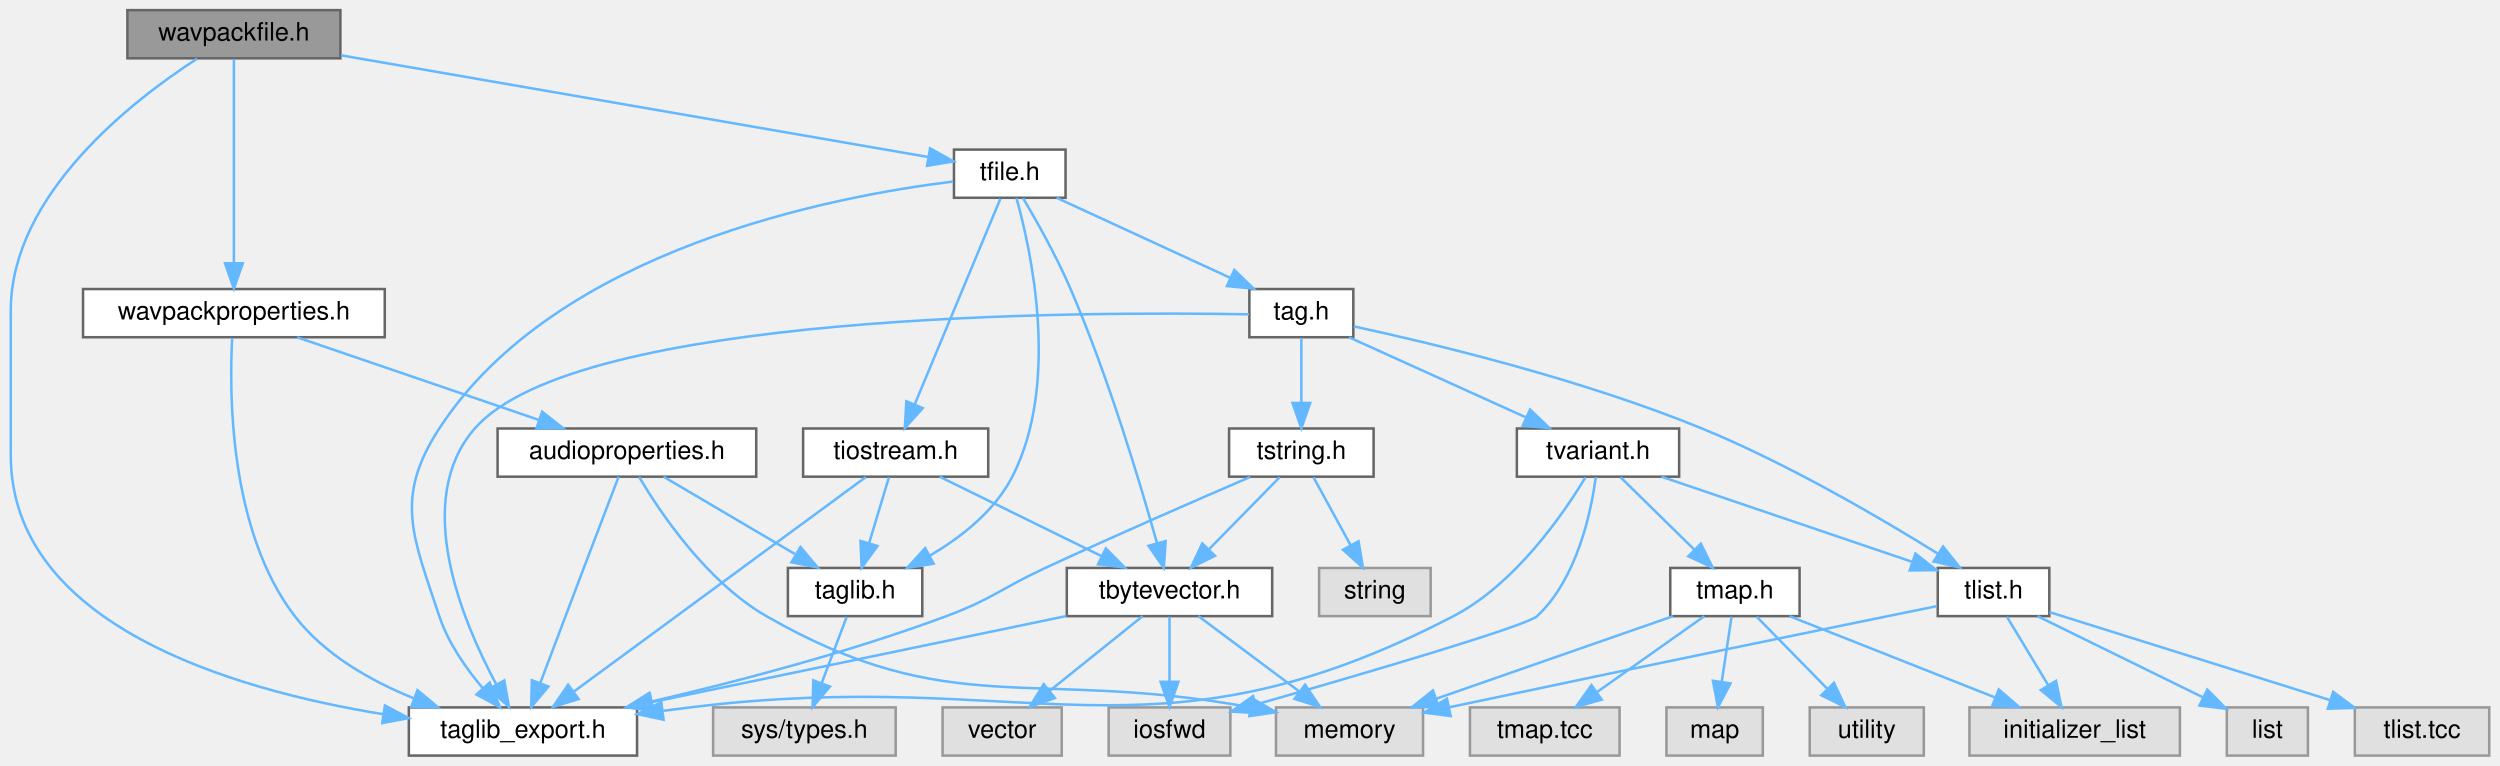
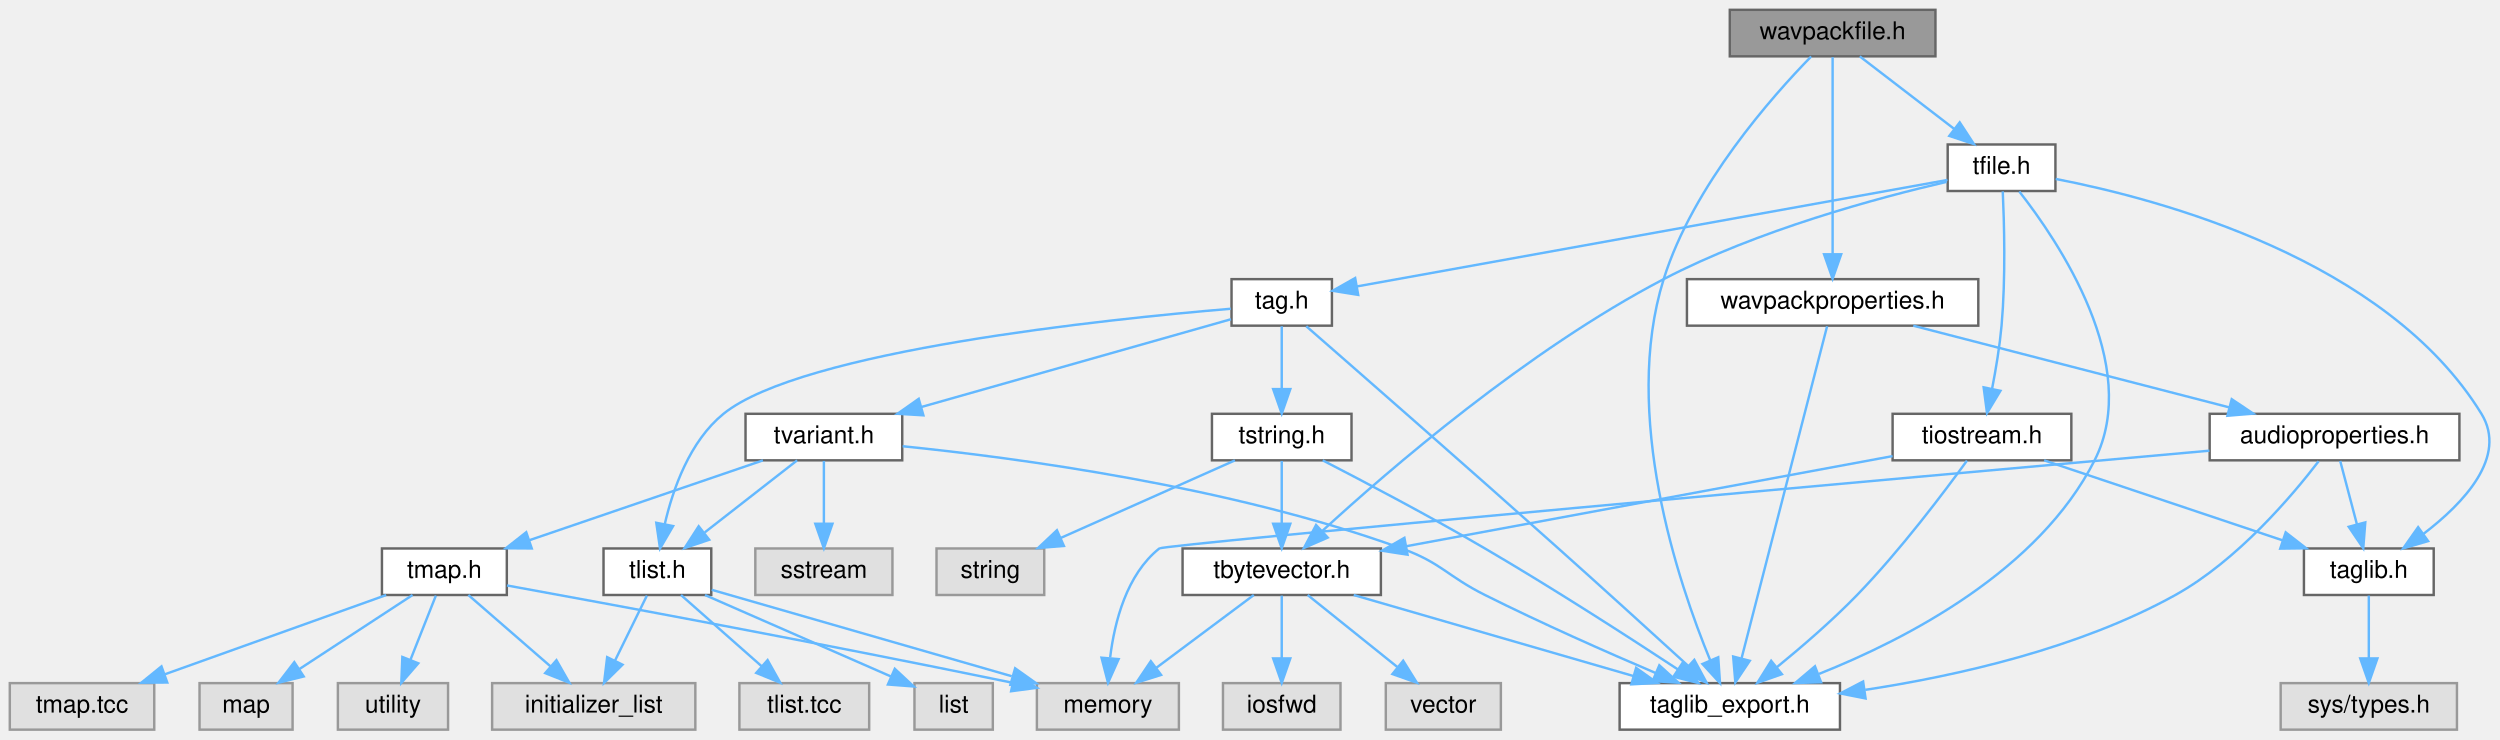
- <svg xmlns="http://www.w3.org/2000/svg" xmlns:xlink="http://www.w3.org/1999/xlink" width="986pt" height="302pt" viewBox="0.00 0.00 985.50 302.00">
+ <svg xmlns="http://www.w3.org/2000/svg" xmlns:xlink="http://www.w3.org/1999/xlink" width="1021pt" height="302pt" viewBox="0.00 0.00 1021.08 302.00">
  <g id="graph0" class="graph" transform="scale(1 1) rotate(0) translate(4 298)">
    <g id="Node000001" class="node">
      <g id="a_Node000001">
        <a xlink:title=" ">
-           <polygon fill="#999999" stroke="#666666" points="130,-294 46,-294 46,-275 130,-275 130,-294" />
-           <text text-anchor="middle" x="88" y="-282" font-family="Helvetica,sans-Serif" font-size="10.00">wavpackfile.h</text>
+           <polygon fill="#999999" stroke="#666666" points="786.5,-294 702.5,-294 702.5,-275 786.5,-275 786.5,-294" />
+           <text text-anchor="middle" x="744.5" y="-282" font-family="Helvetica,sans-Serif" font-size="10.00">wavpackfile.h</text>
        </a>
      </g>
    </g>
    <g id="Node000002" class="node">
      <g id="a_Node000002">
        <a xlink:href="tfile_8h.html" target="_top" xlink:title=" ">
-           <polygon fill="white" stroke="#666666" points="416,-239 372,-239 372,-220 416,-220 416,-239" />
-           <text text-anchor="middle" x="394" y="-227" font-family="Helvetica,sans-Serif" font-size="10.00">tfile.h</text>
+           <polygon fill="white" stroke="#666666" points="835.5,-239 791.5,-239 791.5,-220 835.5,-220 835.5,-239" />
+           <text text-anchor="middle" x="813.5" y="-227" font-family="Helvetica,sans-Serif" font-size="10.00">tfile.h</text>
        </a>
      </g>
    </g>
    <g id="edge1_Node000001_Node000002" class="edge">
      <g id="a_edge1_Node000001_Node000002">
        <a xlink:title=" ">
-           <path fill="none" stroke="#63b8ff" d="M130.23,-276.19C192.15,-265.46 306.23,-245.7 361.84,-236.07" />
-           <polygon fill="#63b8ff" stroke="#63b8ff" points="362.58,-239.49 371.83,-234.34 361.38,-232.6 362.58,-239.49" />
+           <path fill="none" stroke="#63b8ff" d="M755.59,-274.98C765.99,-267 781.76,-254.88 794.22,-245.31" />
+           <polygon fill="#63b8ff" stroke="#63b8ff" points="796.41,-248.04 802.21,-239.17 792.15,-242.49 796.41,-248.04" />
        </a>
      </g>
    </g>
    <g id="Node000007" class="node">
      <g id="a_Node000007">
        <a xlink:href="taglib__export_8h.html" target="_top" xlink:title=" ">
-           <polygon fill="white" stroke="#666666" points="247,-19 157,-19 157,0 247,0 247,-19" />
-           <text text-anchor="middle" x="202" y="-7" font-family="Helvetica,sans-Serif" font-size="10.00">taglib_export.h</text>
+           <polygon fill="white" stroke="#666666" points="747.5,-19 657.5,-19 657.5,0 747.5,0 747.5,-19" />
+           <text text-anchor="middle" x="702.5" y="-7" font-family="Helvetica,sans-Serif" font-size="10.00">taglib_export.h</text>
        </a>
      </g>
    </g>
    <g id="edge35_Node000001_Node000007" class="edge">
      <g id="a_edge35_Node000001_Node000007">
        <a xlink:title=" ">
-           <path fill="none" stroke="#63b8ff" d="M73.47,-274.83C48.47,-258.69 0,-221.45 0,-175.5 0,-175.5 0,-175.5 0,-118.5 0,-51.68 87.02,-26.05 146.83,-16.32" />
-           <polygon fill="#63b8ff" stroke="#63b8ff" points="147.56,-19.75 156.92,-14.79 146.51,-12.83 147.56,-19.75" />
-         </a>
-       </g>
-     </g>
-     <g id="Node000023" class="node">
-       <g id="a_Node000023">
+           <path fill="none" stroke="#63b8ff" d="M735.73,-274.92C720,-258.85 687.49,-222.32 675.5,-184 658.25,-128.85 681.35,-60.24 694.5,-28.34" />
+           <polygon fill="#63b8ff" stroke="#63b8ff" points="697.78,-29.58 698.51,-19.01 691.35,-26.82 697.78,-29.58" />
+         </a>
+       </g>
+     </g>
+     <g id="Node000024" class="node">
+       <g id="a_Node000024">
        <a xlink:href="wavpackproperties_8h.html" target="_top" xlink:title=" ">
-           <polygon fill="white" stroke="#666666" points="147.5,-184 28.5,-184 28.5,-165 147.5,-165 147.5,-184" />
-           <text text-anchor="middle" x="88" y="-172" font-family="Helvetica,sans-Serif" font-size="10.00">wavpackproperties.h</text>
-         </a>
-       </g>
-     </g>
-     <g id="edge36_Node000001_Node000023" class="edge">
-       <g id="a_edge36_Node000001_Node000023">
-         <a xlink:title=" ">
-           <path fill="none" stroke="#63b8ff" d="M88,-274.66C88,-257.17 88,-217.8 88,-194.27" />
-           <polygon fill="#63b8ff" stroke="#63b8ff" points="91.5,-194.16 88,-184.16 84.5,-194.16 91.5,-194.16" />
+           <polygon fill="white" stroke="#666666" points="804,-184 685,-184 685,-165 804,-165 804,-184" />
+           <text text-anchor="middle" x="744.5" y="-172" font-family="Helvetica,sans-Serif" font-size="10.00">wavpackproperties.h</text>
+         </a>
+       </g>
+     </g>
+     <g id="edge36_Node000001_Node000024" class="edge">
+       <g id="a_edge36_Node000001_Node000024">
+         <a xlink:title=" ">
+           <path fill="none" stroke="#63b8ff" d="M744.5,-274.66C744.5,-257.17 744.5,-217.8 744.5,-194.27" />
+           <polygon fill="#63b8ff" stroke="#63b8ff" points="748,-194.16 744.5,-184.16 741,-194.16 748,-194.16" />
        </a>
      </g>
    </g>
    <g id="Node000003" class="node">
      <g id="a_Node000003">
        <a xlink:href="tbytevector_8h.html" target="_top" xlink:title=" ">
-           <polygon fill="white" stroke="#666666" points="497.5,-74 416.5,-74 416.5,-55 497.5,-55 497.5,-74" />
-           <text text-anchor="middle" x="457" y="-62" font-family="Helvetica,sans-Serif" font-size="10.00">tbytevector.h</text>
+           <polygon fill="white" stroke="#666666" points="560,-74 479,-74 479,-55 560,-55 560,-74" />
+           <text text-anchor="middle" x="519.5" y="-62" font-family="Helvetica,sans-Serif" font-size="10.00">tbytevector.h</text>
        </a>
      </g>
    </g>
    <g id="edge2_Node000002_Node000003" class="edge">
      <g id="a_edge2_Node000002_Node000003">
        <a xlink:title=" ">
-           <path fill="none" stroke="#63b8ff" d="M399.25,-219.86C404.46,-211.06 412.45,-196.9 418,-184 432.85,-149.48 445.49,-107.31 452.09,-83.73" />
-           <polygon fill="#63b8ff" stroke="#63b8ff" points="455.48,-84.59 454.76,-74.02 448.73,-82.74 455.48,-84.59" />
+           <path fill="none" stroke="#63b8ff" d="M791.08,-223.74C762.99,-217.23 713.89,-204.02 675.5,-184 619.75,-154.92 563.16,-106.04 536.02,-81.12" />
+           <polygon fill="#63b8ff" stroke="#63b8ff" points="538.29,-78.45 528.58,-74.21 533.52,-83.58 538.29,-78.45" />
        </a>
      </g>
    </g>
    <g id="edge12_Node000002_Node000007" class="edge">
      <g id="a_edge12_Node000002_Node000007">
        <a xlink:title=" ">
-           <path fill="none" stroke="#63b8ff" d="M371.69,-226.41C324.51,-220.63 215.15,-199.87 169,-129 151.05,-101.44 158.68,-86.23 169,-55 172.46,-44.54 179.43,-34.53 186.08,-26.66" />
-           <polygon fill="#63b8ff" stroke="#63b8ff" points="188.86,-28.8 192.98,-19.04 183.67,-24.1 188.86,-28.8" />
+           <path fill="none" stroke="#63b8ff" d="M820.73,-219.81C836.51,-199.7 871.13,-148.74 851.5,-110 828.75,-65.11 775.25,-37.22 738.94,-22.77" />
+           <polygon fill="#63b8ff" stroke="#63b8ff" points="739.79,-19.35 729.2,-19.05 737.29,-25.89 739.79,-19.35" />
        </a>
      </g>
    </g>
    <g id="Node000008" class="node">
      <g id="a_Node000008">
        <a xlink:href="tiostream_8h.html" target="_top" xlink:title=" ">
-           <polygon fill="white" stroke="#666666" points="385.5,-129 312.5,-129 312.5,-110 385.5,-110 385.5,-129" />
-           <text text-anchor="middle" x="349" y="-117" font-family="Helvetica,sans-Serif" font-size="10.00">tiostream.h</text>
+           <polygon fill="white" stroke="#666666" points="842,-129 769,-129 769,-110 842,-110 842,-129" />
+           <text text-anchor="middle" x="805.5" y="-117" font-family="Helvetica,sans-Serif" font-size="10.00">tiostream.h</text>
        </a>
      </g>
    </g>
    <g id="edge7_Node000002_Node000008" class="edge">
      <g id="a_edge7_Node000002_Node000008">
        <a xlink:title=" ">
-           <path fill="none" stroke="#63b8ff" d="M390.32,-219.66C382.96,-202.01 366.33,-162.09 356.56,-138.64" />
-           <polygon fill="#63b8ff" stroke="#63b8ff" points="359.68,-137.04 352.61,-129.16 353.22,-139.74 359.68,-137.04" />
+           <path fill="none" stroke="#63b8ff" d="M813.99,-219.85C814.56,-207.61 815.24,-184.55 813.5,-165 812.74,-156.5 811.18,-147.19 809.64,-139.29" />
+           <polygon fill="#63b8ff" stroke="#63b8ff" points="813.03,-138.38 807.56,-129.3 806.18,-139.81 813.03,-138.38" />
        </a>
      </g>
    </g>
    <g id="Node000009" class="node">
      <g id="a_Node000009">
        <a xlink:href="taglib_8h.html" target="_top" xlink:title=" ">
-           <polygon fill="white" stroke="#666666" points="359.5,-74 306.5,-74 306.5,-55 359.5,-55 359.5,-74" />
-           <text text-anchor="middle" x="333" y="-62" font-family="Helvetica,sans-Serif" font-size="10.00">taglib.h</text>
+           <polygon fill="white" stroke="#666666" points="990,-74 937,-74 937,-55 990,-55 990,-74" />
+           <text text-anchor="middle" x="963.5" y="-62" font-family="Helvetica,sans-Serif" font-size="10.00">taglib.h</text>
        </a>
      </g>
    </g>
    <g id="edge13_Node000002_Node000009" class="edge">
      <g id="a_edge13_Node000002_Node000009">
        <a xlink:title=" ">
-           <path fill="none" stroke="#63b8ff" d="M396.65,-219.84C402.38,-199.38 413.97,-146.97 395,-110 388.04,-96.44 374.81,-86.07 362.35,-78.78" />
-           <polygon fill="#63b8ff" stroke="#63b8ff" points="363.98,-75.68 353.52,-74 360.65,-81.84 363.98,-75.68" />
+           <path fill="none" stroke="#63b8ff" d="M835.61,-224.92C878.18,-216.7 970.77,-192.09 1009.5,-129 1020.23,-111.51 1002.38,-92.61 985.88,-80.01" />
+           <polygon fill="#63b8ff" stroke="#63b8ff" points="987.71,-77.01 977.54,-74.04 983.64,-82.71 987.71,-77.01" />
        </a>
      </g>
    </g>
    <g id="Node000011" class="node">
      <g id="a_Node000011">
        <a xlink:href="tag_8h.html" target="_top" xlink:title=" ">
-           <polygon fill="white" stroke="#666666" points="529.5,-184 488.5,-184 488.5,-165 529.5,-165 529.5,-184" />
-           <text text-anchor="middle" x="509" y="-172" font-family="Helvetica,sans-Serif" font-size="10.00">tag.h</text>
+           <polygon fill="white" stroke="#666666" points="540,-184 499,-184 499,-165 540,-165 540,-184" />
+           <text text-anchor="middle" x="519.5" y="-172" font-family="Helvetica,sans-Serif" font-size="10.00">tag.h</text>
        </a>
      </g>
    </g>
    <g id="edge14_Node000002_Node000011" class="edge">
      <g id="a_edge14_Node000002_Node000011">
        <a xlink:title=" ">
-           <path fill="none" stroke="#63b8ff" d="M412.48,-219.98C430.98,-211.46 459.68,-198.23 480.98,-188.41" />
-           <polygon fill="#63b8ff" stroke="#63b8ff" points="482.57,-191.53 490.19,-184.17 479.64,-185.18 482.57,-191.53" />
+           <path fill="none" stroke="#63b8ff" d="M791.4,-224.52C739.5,-215.16 609.71,-191.76 550.2,-181.03" />
+           <polygon fill="#63b8ff" stroke="#63b8ff" points="550.73,-177.57 540.27,-179.24 549.49,-184.46 550.73,-177.57" />
        </a>
      </g>
    </g>
    <g id="Node000004" class="node">
      <g id="a_Node000004">
        <a xlink:title=" ">
-           <polygon fill="#e0e0e0" stroke="#999999" points="557,-19 499,-19 499,0 557,0 557,-19" />
-           <text text-anchor="middle" x="528" y="-7" font-family="Helvetica,sans-Serif" font-size="10.00">memory</text>
+           <polygon fill="#e0e0e0" stroke="#999999" points="477.5,-19 419.5,-19 419.5,0 477.5,0 477.5,-19" />
+           <text text-anchor="middle" x="448.5" y="-7" font-family="Helvetica,sans-Serif" font-size="10.00">memory</text>
        </a>
      </g>
    </g>
    <g id="edge3_Node000003_Node000004" class="edge">
      <g id="a_edge3_Node000003_Node000004">
        <a xlink:title=" ">
-           <path fill="none" stroke="#63b8ff" d="M468.41,-54.98C479.11,-47 495.34,-34.88 508.16,-25.31" />
-           <polygon fill="#63b8ff" stroke="#63b8ff" points="510.47,-27.96 516.39,-19.17 506.28,-22.35 510.47,-27.96" />
+           <path fill="none" stroke="#63b8ff" d="M508.09,-54.98C497.39,-47 481.16,-34.88 468.34,-25.31" />
+           <polygon fill="#63b8ff" stroke="#63b8ff" points="470.22,-22.35 460.11,-19.17 466.03,-27.96 470.22,-22.35" />
        </a>
      </g>
    </g>
    <g id="Node000005" class="node">
      <g id="a_Node000005">
        <a xlink:title=" ">
-           <polygon fill="#e0e0e0" stroke="#999999" points="414.5,-19 367.5,-19 367.5,0 414.5,0 414.5,-19" />
-           <text text-anchor="middle" x="391" y="-7" font-family="Helvetica,sans-Serif" font-size="10.00">vector</text>
+           <polygon fill="#e0e0e0" stroke="#999999" points="609,-19 562,-19 562,0 609,0 609,-19" />
+           <text text-anchor="middle" x="585.5" y="-7" font-family="Helvetica,sans-Serif" font-size="10.00">vector</text>
        </a>
      </g>
    </g>
    <g id="edge4_Node000003_Node000005" class="edge">
      <g id="a_edge4_Node000003_Node000005">
        <a xlink:title=" ">
-           <path fill="none" stroke="#63b8ff" d="M446.4,-54.98C436.54,-47.07 421.65,-35.11 409.78,-25.58" />
-           <polygon fill="#63b8ff" stroke="#63b8ff" points="411.79,-22.7 401.8,-19.17 407.4,-28.16 411.79,-22.7" />
+           <path fill="none" stroke="#63b8ff" d="M530.1,-54.98C539.96,-47.07 554.85,-35.11 566.72,-25.58" />
+           <polygon fill="#63b8ff" stroke="#63b8ff" points="569.1,-28.16 574.7,-19.17 564.71,-22.7 569.1,-28.16" />
        </a>
      </g>
    </g>
    <g id="Node000006" class="node">
      <g id="a_Node000006">
        <a xlink:title=" ">
-           <polygon fill="#e0e0e0" stroke="#999999" points="481,-19 433,-19 433,0 481,0 481,-19" />
-           <text text-anchor="middle" x="457" y="-7" font-family="Helvetica,sans-Serif" font-size="10.00">iosfwd</text>
+           <polygon fill="#e0e0e0" stroke="#999999" points="543.5,-19 495.5,-19 495.5,0 543.5,0 543.5,-19" />
+           <text text-anchor="middle" x="519.5" y="-7" font-family="Helvetica,sans-Serif" font-size="10.00">iosfwd</text>
        </a>
      </g>
    </g>
    <g id="edge5_Node000003_Node000006" class="edge">
      <g id="a_edge5_Node000003_Node000006">
        <a xlink:title=" ">
-           <path fill="none" stroke="#63b8ff" d="M457,-54.75C457,-47.8 457,-37.85 457,-29.13" />
-           <polygon fill="#63b8ff" stroke="#63b8ff" points="460.5,-29.09 457,-19.09 453.5,-29.09 460.5,-29.09" />
+           <path fill="none" stroke="#63b8ff" d="M519.5,-54.75C519.5,-47.8 519.5,-37.85 519.5,-29.13" />
+           <polygon fill="#63b8ff" stroke="#63b8ff" points="523,-29.09 519.5,-19.09 516,-29.09 523,-29.09" />
        </a>
      </g>
    </g>
    <g id="edge6_Node000003_Node000007" class="edge">
      <g id="a_edge6_Node000003_Node000007">
        <a xlink:title=" ">
-           <path fill="none" stroke="#63b8ff" d="M416.31,-55.04C371.94,-45.82 300.86,-31.05 252.84,-21.07" />
-           <polygon fill="#63b8ff" stroke="#63b8ff" points="253.47,-17.62 242.96,-19.01 252.04,-24.48 253.47,-17.62" />
+           <path fill="none" stroke="#63b8ff" d="M548.9,-54.98C579.89,-46.01 628.88,-31.82 663.17,-21.89" />
+           <polygon fill="#63b8ff" stroke="#63b8ff" points="664.24,-25.23 672.87,-19.08 662.29,-18.5 664.24,-25.23" />
        </a>
      </g>
    </g>
    <g id="edge8_Node000008_Node000003" class="edge">
      <g id="a_edge8_Node000008_Node000003">
        <a xlink:title=" ">
-           <path fill="none" stroke="#63b8ff" d="M366.35,-109.98C383.57,-101.54 410.2,-88.47 430.15,-78.68" />
-           <polygon fill="#63b8ff" stroke="#63b8ff" points="431.9,-81.72 439.33,-74.17 428.81,-75.43 431.9,-81.72" />
+           <path fill="none" stroke="#63b8ff" d="M768.99,-111.73C718.56,-102.39 627.36,-85.49 570.3,-74.91" />
+           <polygon fill="#63b8ff" stroke="#63b8ff" points="570.88,-71.46 560.41,-73.08 569.6,-78.34 570.88,-71.46" />
        </a>
      </g>
    </g>
    <g id="edge9_Node000008_Node000007" class="edge">
      <g id="a_edge9_Node000008_Node000007">
        <a xlink:title=" ">
-           <path fill="none" stroke="#63b8ff" d="M337.22,-109.84C312.17,-91.44 253.36,-48.23 222.2,-25.34" />
-           <polygon fill="#63b8ff" stroke="#63b8ff" points="223.97,-22.3 213.84,-19.2 219.82,-27.94 223.97,-22.3" />
+           <path fill="none" stroke="#63b8ff" d="M799.37,-109.87C790.23,-97.24 772.21,-73.28 754.5,-55 744.29,-44.47 731.84,-33.75 721.68,-25.47" />
+           <polygon fill="#63b8ff" stroke="#63b8ff" points="723.78,-22.66 713.78,-19.14 719.4,-28.13 723.78,-22.66" />
        </a>
      </g>
    </g>
    <g id="edge10_Node000008_Node000009" class="edge">
      <g id="a_edge10_Node000008_Node000009">
        <a xlink:title=" ">
-           <path fill="none" stroke="#63b8ff" d="M346.36,-109.75C344.24,-102.72 341.19,-92.62 338.54,-83.84" />
-           <polygon fill="#63b8ff" stroke="#63b8ff" points="341.83,-82.65 335.59,-74.09 335.13,-84.67 341.83,-82.65" />
+           <path fill="none" stroke="#63b8ff" d="M830.89,-109.98C857.3,-101.13 898.85,-87.19 928.39,-77.28" />
+           <polygon fill="#63b8ff" stroke="#63b8ff" points="929.55,-80.58 937.92,-74.08 927.32,-73.94 929.55,-80.58" />
        </a>
      </g>
    </g>
    <g id="Node000010" class="node">
      <g id="a_Node000010">
        <a xlink:title=" ">
-           <polygon fill="#e0e0e0" stroke="#999999" points="349,-19 277,-19 277,0 349,0 349,-19" />
-           <text text-anchor="middle" x="313" y="-7" font-family="Helvetica,sans-Serif" font-size="10.00">sys/types.h</text>
+           <polygon fill="#e0e0e0" stroke="#999999" points="999.5,-19 927.5,-19 927.5,0 999.5,0 999.5,-19" />
+           <text text-anchor="middle" x="963.5" y="-7" font-family="Helvetica,sans-Serif" font-size="10.00">sys/types.h</text>
        </a>
      </g>
    </g>
    <g id="edge11_Node000009_Node000010" class="edge">
      <g id="a_edge11_Node000009_Node000010">
        <a xlink:title=" ">
-           <path fill="none" stroke="#63b8ff" d="M329.7,-54.75C327.02,-47.65 323.15,-37.4 319.81,-28.56" />
-           <polygon fill="#63b8ff" stroke="#63b8ff" points="323.05,-27.21 316.24,-19.09 316.5,-29.68 323.05,-27.21" />
+           <path fill="none" stroke="#63b8ff" d="M963.5,-54.75C963.5,-47.8 963.5,-37.85 963.5,-29.13" />
+           <polygon fill="#63b8ff" stroke="#63b8ff" points="967,-29.09 963.5,-19.09 960,-29.09 967,-29.09" />
        </a>
      </g>
    </g>
    <g id="edge15_Node000011_Node000007" class="edge">
      <g id="a_edge15_Node000011_Node000007">
        <a xlink:title=" ">
-           <path fill="none" stroke="#63b8ff" d="M488.34,-174.03C423.06,-175.2 223.1,-174.94 183,-129 158.33,-100.73 177.77,-53.59 191.47,-28.12" />
-           <polygon fill="#63b8ff" stroke="#63b8ff" points="194.63,-29.64 196.51,-19.22 188.54,-26.2 194.63,-29.64" />
+           <path fill="none" stroke="#63b8ff" d="M529.52,-164.76C549.29,-147.51 594.69,-107.79 632.5,-74 650.7,-57.73 671.39,-38.92 685.53,-26.02" />
+           <polygon fill="#63b8ff" stroke="#63b8ff" points="688.01,-28.5 693.03,-19.17 683.29,-23.33 688.01,-28.5" />
        </a>
      </g>
    </g>
    <g id="Node000012" class="node">
      <g id="a_Node000012">
        <a xlink:href="tstring_8h.html" target="_top" xlink:title=" ">
-           <polygon fill="white" stroke="#666666" points="537.5,-129 480.5,-129 480.5,-110 537.5,-110 537.5,-129" />
-           <text text-anchor="middle" x="509" y="-117" font-family="Helvetica,sans-Serif" font-size="10.00">tstring.h</text>
+           <polygon fill="white" stroke="#666666" points="548,-129 491,-129 491,-110 548,-110 548,-129" />
+           <text text-anchor="middle" x="519.5" y="-117" font-family="Helvetica,sans-Serif" font-size="10.00">tstring.h</text>
        </a>
      </g>
    </g>
    <g id="edge16_Node000011_Node000012" class="edge">
      <g id="a_edge16_Node000011_Node000012">
        <a xlink:title=" ">
-           <path fill="none" stroke="#63b8ff" d="M509,-164.75C509,-157.8 509,-147.85 509,-139.13" />
-           <polygon fill="#63b8ff" stroke="#63b8ff" points="512.5,-139.09 509,-129.09 505.5,-139.09 512.5,-139.09" />
+           <path fill="none" stroke="#63b8ff" d="M519.5,-164.75C519.5,-157.8 519.5,-147.85 519.5,-139.13" />
+           <polygon fill="#63b8ff" stroke="#63b8ff" points="523,-139.09 519.5,-129.09 516,-139.09 523,-139.09" />
        </a>
      </g>
    </g>
    <g id="Node000014" class="node">
      <g id="a_Node000014">
        <a xlink:href="tlist_8h.html" target="_top" xlink:title=" ">
-           <polygon fill="white" stroke="#666666" points="804,-74 760,-74 760,-55 804,-55 804,-74" />
-           <text text-anchor="middle" x="782" y="-62" font-family="Helvetica,sans-Serif" font-size="10.00">tlist.h</text>
+           <polygon fill="white" stroke="#666666" points="286.5,-74 242.5,-74 242.5,-55 286.5,-55 286.5,-74" />
+           <text text-anchor="middle" x="264.5" y="-62" font-family="Helvetica,sans-Serif" font-size="10.00">tlist.h</text>
        </a>
      </g>
    </g>
    <g id="edge20_Node000011_Node000014" class="edge">
      <g id="a_edge20_Node000011_Node000014">
        <a xlink:title=" ">
-           <path fill="none" stroke="#63b8ff" d="M529.71,-169.27C560.38,-162.64 619.41,-148.53 667,-129 700.93,-115.07 737.62,-93.58 760.21,-79.53" />
-           <polygon fill="#63b8ff" stroke="#63b8ff" points="762.1,-82.47 768.7,-74.18 758.37,-76.55 762.1,-82.47" />
+           <path fill="none" stroke="#63b8ff" d="M498.69,-171.91C448.65,-167.71 323.39,-154.83 291.5,-129 277.7,-117.82 270.83,-98.3 267.49,-83.85" />
+           <polygon fill="#63b8ff" stroke="#63b8ff" points="270.92,-83.15 265.57,-74 264.05,-84.49 270.92,-83.15" />
        </a>
      </g>
    </g>
    <g id="Node000018" class="node">
      <g id="a_Node000018">
        <a xlink:href="tvariant_8h.html" target="_top" xlink:title=" ">
-           <polygon fill="white" stroke="#666666" points="658,-129 594,-129 594,-110 658,-110 658,-129" />
-           <text text-anchor="middle" x="626" y="-117" font-family="Helvetica,sans-Serif" font-size="10.00">tvariant.h</text>
+           <polygon fill="white" stroke="#666666" points="364.5,-129 300.5,-129 300.5,-110 364.5,-110 364.5,-129" />
+           <text text-anchor="middle" x="332.5" y="-117" font-family="Helvetica,sans-Serif" font-size="10.00">tvariant.h</text>
        </a>
      </g>
    </g>
    <g id="edge25_Node000011_Node000018" class="edge">
      <g id="a_edge25_Node000011_Node000018">
        <a xlink:title=" ">
-           <path fill="none" stroke="#63b8ff" d="M527.8,-164.98C546.62,-156.46 575.82,-143.23 597.5,-133.41" />
-           <polygon fill="#63b8ff" stroke="#63b8ff" points="599.2,-136.48 606.86,-129.17 596.31,-130.11 599.2,-136.48" />
+           <path fill="none" stroke="#63b8ff" d="M498.77,-167.63C468.4,-159.02 411.2,-142.8 372.47,-131.83" />
+           <polygon fill="#63b8ff" stroke="#63b8ff" points="373.14,-128.38 362.56,-129.02 371.23,-135.12 373.14,-128.38" />
        </a>
      </g>
    </g>
    <g id="edge18_Node000012_Node000003" class="edge">
      <g id="a_edge18_Node000012_Node000003">
        <a xlink:title=" ">
-           <path fill="none" stroke="#63b8ff" d="M500.41,-109.75C492.84,-102.03 481.62,-90.6 472.49,-81.28" />
-           <polygon fill="#63b8ff" stroke="#63b8ff" points="474.93,-78.78 465.43,-74.09 469.93,-83.68 474.93,-78.78" />
+           <path fill="none" stroke="#63b8ff" d="M519.5,-109.75C519.5,-102.8 519.5,-92.85 519.5,-84.13" />
+           <polygon fill="#63b8ff" stroke="#63b8ff" points="523,-84.09 519.5,-74.09 516,-84.09 523,-84.09" />
        </a>
      </g>
    </g>
    <g id="edge19_Node000012_Node000007" class="edge">
      <g id="a_edge19_Node000012_Node000007">
        <a xlink:title=" ">
-           <path fill="none" stroke="#63b8ff" d="M488.78,-109.86C468.31,-101.06 435.81,-86.9 408,-74 390.51,-65.89 387.07,-61.74 369,-55 330.91,-40.8 286.36,-29.16 252.86,-21.36" />
-           <polygon fill="#63b8ff" stroke="#63b8ff" points="253.37,-17.88 242.84,-19.06 251.8,-24.71 253.37,-17.88" />
+           <path fill="none" stroke="#63b8ff" d="M536.23,-109.99C553.14,-101.28 579.91,-87.2 602.5,-74 630.21,-57.8 661.31,-37.75 681.36,-24.56" />
+           <polygon fill="#63b8ff" stroke="#63b8ff" points="683.33,-27.46 689.74,-19.03 679.47,-21.62 683.33,-27.46" />
        </a>
      </g>
    </g>
    <g id="Node000013" class="node">
      <g id="a_Node000013">
        <a xlink:title=" ">
-           <polygon fill="#e0e0e0" stroke="#999999" points="560,-74 516,-74 516,-55 560,-55 560,-74" />
-           <text text-anchor="middle" x="538" y="-62" font-family="Helvetica,sans-Serif" font-size="10.00">string</text>
+           <polygon fill="#e0e0e0" stroke="#999999" points="422.5,-74 378.5,-74 378.5,-55 422.5,-55 422.5,-74" />
+           <text text-anchor="middle" x="400.5" y="-62" font-family="Helvetica,sans-Serif" font-size="10.00">string</text>
        </a>
      </g>
    </g>
    <g id="edge17_Node000012_Node000013" class="edge">
      <g id="a_edge17_Node000012_Node000013">
        <a xlink:title=" ">
-           <path fill="none" stroke="#63b8ff" d="M513.79,-109.75C517.76,-102.49 523.53,-91.95 528.43,-82.98" />
-           <polygon fill="#63b8ff" stroke="#63b8ff" points="531.57,-84.54 533.3,-74.09 525.43,-81.18 531.57,-84.54" />
+           <path fill="none" stroke="#63b8ff" d="M500.38,-109.98C481.15,-101.42 451.27,-88.11 429.19,-78.28" />
+           <polygon fill="#63b8ff" stroke="#63b8ff" points="430.53,-75.04 419.97,-74.17 427.68,-81.44 430.53,-75.04" />
        </a>
      </g>
    </g>
    <g id="edge23_Node000014_Node000004" class="edge">
      <g id="a_edge23_Node000014_Node000004">
        <a xlink:title=" ">
-           <path fill="none" stroke="#63b8ff" d="M759.7,-58.96C722.23,-51.33 644.05,-35.32 567.23,-19.03" />
-           <polygon fill="#63b8ff" stroke="#63b8ff" points="567.89,-15.59 557.38,-16.94 566.44,-22.44 567.89,-15.59" />
+           <path fill="none" stroke="#63b8ff" d="M286.69,-57.11C317.01,-48.37 371.86,-32.57 409.22,-21.82" />
+           <polygon fill="#63b8ff" stroke="#63b8ff" points="410.61,-25.06 419.25,-18.92 408.67,-18.33 410.61,-25.06" />
        </a>
      </g>
    </g>
    <g id="Node000015" class="node">
      <g id="a_Node000015">
        <a xlink:title=" ">
-           <polygon fill="#e0e0e0" stroke="#999999" points="906,-19 874,-19 874,0 906,0 906,-19" />
-           <text text-anchor="middle" x="890" y="-7" font-family="Helvetica,sans-Serif" font-size="10.00">list</text>
+           <polygon fill="#e0e0e0" stroke="#999999" points="401.5,-19 369.5,-19 369.5,0 401.5,0 401.5,-19" />
+           <text text-anchor="middle" x="385.5" y="-7" font-family="Helvetica,sans-Serif" font-size="10.00">list</text>
        </a>
      </g>
    </g>
    <g id="edge21_Node000014_Node000015" class="edge">
      <g id="a_edge21_Node000014_Node000015">
        <a xlink:title=" ">
-           <path fill="none" stroke="#63b8ff" d="M799.35,-54.98C816.98,-46.33 844.47,-32.84 864.56,-22.98" />
-           <polygon fill="#63b8ff" stroke="#63b8ff" points="866.32,-26.02 873.75,-18.47 863.23,-19.74 866.32,-26.02" />
+           <path fill="none" stroke="#63b8ff" d="M283.94,-54.98C304.54,-45.96 337.17,-31.67 359.86,-21.73" />
+           <polygon fill="#63b8ff" stroke="#63b8ff" points="361.46,-24.85 369.21,-17.63 358.65,-18.44 361.46,-24.85" />
        </a>
      </g>
    </g>
    <g id="Node000016" class="node">
      <g id="a_Node000016">
        <a xlink:title=" ">
-           <polygon fill="#e0e0e0" stroke="#999999" points="855.5,-19 772.5,-19 772.5,0 855.5,0 855.5,-19" />
-           <text text-anchor="middle" x="814" y="-7" font-family="Helvetica,sans-Serif" font-size="10.00">initializer_list</text>
+           <polygon fill="#e0e0e0" stroke="#999999" points="280,-19 197,-19 197,0 280,0 280,-19" />
+           <text text-anchor="middle" x="238.5" y="-7" font-family="Helvetica,sans-Serif" font-size="10.00">initializer_list</text>
        </a>
      </g>
    </g>
    <g id="edge22_Node000014_Node000016" class="edge">
      <g id="a_edge22_Node000014_Node000016">
        <a xlink:title=" ">
-           <path fill="none" stroke="#63b8ff" d="M787.28,-54.75C791.71,-47.42 798.16,-36.73 803.62,-27.7" />
-           <polygon fill="#63b8ff" stroke="#63b8ff" points="806.64,-29.46 808.81,-19.09 800.65,-25.84 806.64,-29.46" />
+           <path fill="none" stroke="#63b8ff" d="M260.21,-54.75C256.69,-47.57 251.59,-37.18 247.22,-28.27" />
+           <polygon fill="#63b8ff" stroke="#63b8ff" points="250.26,-26.53 242.71,-19.09 243.98,-29.61 250.26,-26.53" />
        </a>
      </g>
    </g>
    <g id="Node000017" class="node">
      <g id="a_Node000017">
        <a xlink:title=" ">
-           <polygon fill="#e0e0e0" stroke="#999999" points="977.5,-19 924.5,-19 924.5,0 977.5,0 977.5,-19" />
-           <text text-anchor="middle" x="951" y="-7" font-family="Helvetica,sans-Serif" font-size="10.00">tlist.tcc</text>
+           <polygon fill="#e0e0e0" stroke="#999999" points="351,-19 298,-19 298,0 351,0 351,-19" />
+           <text text-anchor="middle" x="324.5" y="-7" font-family="Helvetica,sans-Serif" font-size="10.00">tlist.tcc</text>
        </a>
      </g>
    </g>
    <g id="edge24_Node000014_Node000017" class="edge">
      <g id="a_edge24_Node000014_Node000017">
        <a xlink:title=" ">
-           <path fill="none" stroke="#63b8ff" d="M804.09,-56.57C832.15,-47.77 880.94,-32.47 914.55,-21.93" />
-           <polygon fill="#63b8ff" stroke="#63b8ff" points="915.95,-25.16 924.45,-18.83 913.86,-18.48 915.95,-25.16" />
-         </a>
-       </g>
-     </g>
-     <g id="edge26_Node000018_Node000006" class="edge">
-       <g id="a_edge26_Node000018_Node000006">
-         <a xlink:title=" ">
-           <path fill="none" stroke="#63b8ff" d="M625.13,-109.78C623.29,-96.15 617.81,-69.84 602,-55 597.83,-51.09 532.58,-32 491.04,-20.13" />
-           <polygon fill="#63b8ff" stroke="#63b8ff" points="491.88,-16.73 481.3,-17.36 489.96,-23.46 491.88,-16.73" />
+           <path fill="none" stroke="#63b8ff" d="M274.14,-54.98C283.01,-47.15 296.37,-35.34 307.11,-25.86" />
+           <polygon fill="#63b8ff" stroke="#63b8ff" points="309.51,-28.41 314.68,-19.17 304.87,-23.17 309.51,-28.41" />
        </a>
      </g>
    </g>
    <g id="edge34_Node000018_Node000007" class="edge">
      <g id="a_edge34_Node000018_Node000007">
        <a xlink:title=" ">
-           <path fill="none" stroke="#63b8ff" d="M621.03,-109.7C612.46,-95.47 593.45,-67.7 569,-55 449.44,7.12 401.7,-35.6 268,-19 264.51,-18.57 260.92,-18.12 257.3,-17.66" />
-           <polygon fill="#63b8ff" stroke="#63b8ff" points="257.44,-14.15 247.08,-16.36 256.56,-21.09 257.44,-14.15" />
+           <path fill="none" stroke="#63b8ff" d="M364.67,-115.75C410.91,-111.07 498.34,-99.45 568.5,-74 584.77,-68.1 587.02,-62.75 602.5,-55 625.57,-43.45 652.3,-31.63 672.32,-23.08" />
+           <polygon fill="#63b8ff" stroke="#63b8ff" points="673.72,-26.29 681.56,-19.16 670.99,-19.84 673.72,-26.29" />
        </a>
      </g>
    </g>
    <g id="edge27_Node000018_Node000014" class="edge">
      <g id="a_edge27_Node000018_Node000014">
        <a xlink:title=" ">
-           <path fill="none" stroke="#63b8ff" d="M651.06,-109.98C677.88,-100.88 720.49,-86.4 749.77,-76.45" />
-           <polygon fill="#63b8ff" stroke="#63b8ff" points="751.19,-79.67 759.53,-73.13 748.94,-73.04 751.19,-79.67" />
+           <path fill="none" stroke="#63b8ff" d="M321.57,-109.98C311.42,-102.07 296.08,-90.11 283.85,-80.58" />
+           <polygon fill="#63b8ff" stroke="#63b8ff" points="285.66,-77.56 275.62,-74.17 281.36,-83.08 285.66,-77.56" />
        </a>
      </g>
    </g>
    <g id="Node000019" class="node">
      <g id="a_Node000019">
-         <a xlink:href="tmap_8h.html" target="_top" xlink:title=" ">
-           <polygon fill="white" stroke="#666666" points="705.5,-74 654.5,-74 654.5,-55 705.5,-55 705.5,-74" />
-           <text text-anchor="middle" x="680" y="-62" font-family="Helvetica,sans-Serif" font-size="10.00">tmap.h</text>
-         </a>
-       </g>
-     </g>
-     <g id="edge28_Node000018_Node000019" class="edge">
-       <g id="a_edge28_Node000018_Node000019">
-         <a xlink:title=" ">
-           <path fill="none" stroke="#63b8ff" d="M634.92,-109.75C642.78,-102.03 654.43,-90.6 663.92,-81.28" />
-           <polygon fill="#63b8ff" stroke="#63b8ff" points="666.56,-83.59 671.25,-74.09 661.66,-78.6 666.56,-83.59" />
-         </a>
-       </g>
-     </g>
-     <g id="edge30_Node000019_Node000004" class="edge">
-       <g id="a_edge30_Node000019_Node000004">
-         <a xlink:title=" ">
-           <path fill="none" stroke="#63b8ff" d="M655.58,-54.98C630.28,-46.16 590.55,-32.31 562.14,-22.41" />
-           <polygon fill="#63b8ff" stroke="#63b8ff" points="563.21,-19.07 552.61,-19.08 560.9,-25.68 563.21,-19.07" />
-         </a>
-       </g>
-     </g>
-     <g id="edge31_Node000019_Node000016" class="edge">
-       <g id="a_edge31_Node000019_Node000016">
-         <a xlink:title=" ">
-           <path fill="none" stroke="#63b8ff" d="M701.53,-54.98C723.47,-46.3 757.74,-32.75 782.69,-22.88" />
-           <polygon fill="#63b8ff" stroke="#63b8ff" points="784.07,-26.1 792.08,-19.17 781.49,-19.59 784.07,-26.1" />
+         <a xlink:title=" ">
+           <polygon fill="#e0e0e0" stroke="#999999" points="360.5,-74 304.5,-74 304.5,-55 360.5,-55 360.5,-74" />
+           <text text-anchor="middle" x="332.5" y="-62" font-family="Helvetica,sans-Serif" font-size="10.00">sstream</text>
+         </a>
+       </g>
+     </g>
+     <g id="edge26_Node000018_Node000019" class="edge">
+       <g id="a_edge26_Node000018_Node000019">
+         <a xlink:title=" ">
+           <path fill="none" stroke="#63b8ff" d="M332.5,-109.75C332.5,-102.8 332.5,-92.85 332.5,-84.13" />
+           <polygon fill="#63b8ff" stroke="#63b8ff" points="336,-84.09 332.5,-74.09 329,-84.09 336,-84.09" />
        </a>
      </g>
    </g>
    <g id="Node000020" class="node">
      <g id="a_Node000020">
-         <a xlink:title=" ">
-           <polygon fill="#e0e0e0" stroke="#999999" points="691,-19 653,-19 653,0 691,0 691,-19" />
-           <text text-anchor="middle" x="672" y="-7" font-family="Helvetica,sans-Serif" font-size="10.00">map</text>
-         </a>
-       </g>
-     </g>
-     <g id="edge29_Node000019_Node000020" class="edge">
-       <g id="a_edge29_Node000019_Node000020">
-         <a xlink:title=" ">
-           <path fill="none" stroke="#63b8ff" d="M678.68,-54.75C677.63,-47.8 676.13,-37.85 674.81,-29.13" />
-           <polygon fill="#63b8ff" stroke="#63b8ff" points="678.25,-28.45 673.3,-19.09 671.33,-29.5 678.25,-28.45" />
+         <a xlink:href="tmap_8h.html" target="_top" xlink:title=" ">
+           <polygon fill="white" stroke="#666666" points="203,-74 152,-74 152,-55 203,-55 203,-74" />
+           <text text-anchor="middle" x="177.5" y="-62" font-family="Helvetica,sans-Serif" font-size="10.00">tmap.h</text>
+         </a>
+       </g>
+     </g>
+     <g id="edge28_Node000018_Node000020" class="edge">
+       <g id="a_edge28_Node000018_Node000020">
+         <a xlink:title=" ">
+           <path fill="none" stroke="#63b8ff" d="M307.6,-109.98C281.8,-101.16 241.28,-87.31 212.32,-77.41" />
+           <polygon fill="#63b8ff" stroke="#63b8ff" points="213.19,-74.01 202.6,-74.08 210.93,-80.63 213.19,-74.01" />
+         </a>
+       </g>
+     </g>
+     <g id="edge30_Node000020_Node000004" class="edge">
+       <g id="a_edge30_Node000020_Node000004">
+         <a xlink:title=" ">
+           <path fill="none" stroke="#63b8ff" d="M203.07,-58.89C244.33,-51.39 328.39,-35.86 409.59,-19.14" />
+           <polygon fill="#63b8ff" stroke="#63b8ff" points="410.39,-22.54 419.47,-17.09 408.97,-15.69 410.39,-22.54" />
+         </a>
+       </g>
+     </g>
+     <g id="edge31_Node000020_Node000016" class="edge">
+       <g id="a_edge31_Node000020_Node000016">
+         <a xlink:title=" ">
+           <path fill="none" stroke="#63b8ff" d="M187.3,-54.98C196.32,-47.15 209.91,-35.34 220.82,-25.86" />
+           <polygon fill="#63b8ff" stroke="#63b8ff" points="223.27,-28.37 228.52,-19.17 218.68,-23.09 223.27,-28.37" />
        </a>
      </g>
    </g>
    <g id="Node000021" class="node">
      <g id="a_Node000021">
        <a xlink:title=" ">
-           <polygon fill="#e0e0e0" stroke="#999999" points="754.5,-19 709.5,-19 709.5,0 754.5,0 754.5,-19" />
-           <text text-anchor="middle" x="732" y="-7" font-family="Helvetica,sans-Serif" font-size="10.00">utility</text>
-         </a>
-       </g>
-     </g>
-     <g id="edge32_Node000019_Node000021" class="edge">
-       <g id="a_edge32_Node000019_Node000021">
-         <a xlink:title=" ">
-           <path fill="none" stroke="#63b8ff" d="M688.59,-54.75C696.16,-47.03 707.38,-35.6 716.51,-26.28" />
-           <polygon fill="#63b8ff" stroke="#63b8ff" points="719.07,-28.68 723.57,-19.09 714.07,-23.78 719.07,-28.68" />
+           <polygon fill="#e0e0e0" stroke="#999999" points="115.5,-19 77.5,-19 77.5,0 115.5,0 115.5,-19" />
+           <text text-anchor="middle" x="96.5" y="-7" font-family="Helvetica,sans-Serif" font-size="10.00">map</text>
+         </a>
+       </g>
+     </g>
+     <g id="edge29_Node000020_Node000021" class="edge">
+       <g id="a_edge29_Node000020_Node000021">
+         <a xlink:title=" ">
+           <path fill="none" stroke="#63b8ff" d="M164.49,-54.98C152.04,-46.84 133.04,-34.41 118.29,-24.76" />
+           <polygon fill="#63b8ff" stroke="#63b8ff" points="120.04,-21.72 109.75,-19.17 116.2,-27.57 120.04,-21.72" />
        </a>
      </g>
    </g>
    <g id="Node000022" class="node">
      <g id="a_Node000022">
        <a xlink:title=" ">
-           <polygon fill="#e0e0e0" stroke="#999999" points="634.5,-19 575.5,-19 575.5,0 634.5,0 634.5,-19" />
-           <text text-anchor="middle" x="605" y="-7" font-family="Helvetica,sans-Serif" font-size="10.00">tmap.tcc</text>
-         </a>
-       </g>
-     </g>
-     <g id="edge33_Node000019_Node000022" class="edge">
-       <g id="a_edge33_Node000019_Node000022">
-         <a xlink:title=" ">
-           <path fill="none" stroke="#63b8ff" d="M667.95,-54.98C656.54,-46.92 639.17,-34.65 625.57,-25.03" />
-           <polygon fill="#63b8ff" stroke="#63b8ff" points="627.46,-22.08 617.27,-19.17 623.42,-27.8 627.46,-22.08" />
-         </a>
-       </g>
-     </g>
-     <g id="edge37_Node000023_Node000007" class="edge">
-       <g id="a_edge37_Node000023_Node000007">
-         <a xlink:title=" ">
-           <path fill="none" stroke="#63b8ff" d="M87.32,-164.71C86.15,-143.5 86.02,-88.77 112,-55 123.64,-39.87 141.79,-29.54 158.75,-22.68" />
-           <polygon fill="#63b8ff" stroke="#63b8ff" points="160.39,-25.8 168.54,-19.02 157.95,-19.24 160.39,-25.8" />
-         </a>
-       </g>
-     </g>
-     <g id="Node000024" class="node">
-       <g id="a_Node000024">
+           <polygon fill="#e0e0e0" stroke="#999999" points="179,-19 134,-19 134,0 179,0 179,-19" />
+           <text text-anchor="middle" x="156.5" y="-7" font-family="Helvetica,sans-Serif" font-size="10.00">utility</text>
+         </a>
+       </g>
+     </g>
+     <g id="edge32_Node000020_Node000022" class="edge">
+       <g id="a_edge32_Node000020_Node000022">
+         <a xlink:title=" ">
+           <path fill="none" stroke="#63b8ff" d="M174.03,-54.75C171.22,-47.65 167.16,-37.4 163.65,-28.56" />
+           <polygon fill="#63b8ff" stroke="#63b8ff" points="166.84,-27.1 159.9,-19.09 160.33,-29.68 166.84,-27.1" />
+         </a>
+       </g>
+     </g>
+     <g id="Node000023" class="node">
+       <g id="a_Node000023">
+         <a xlink:title=" ">
+           <polygon fill="#e0e0e0" stroke="#999999" points="59,-19 0,-19 0,0 59,0 59,-19" />
+           <text text-anchor="middle" x="29.5" y="-7" font-family="Helvetica,sans-Serif" font-size="10.00">tmap.tcc</text>
+         </a>
+       </g>
+     </g>
+     <g id="edge33_Node000020_Node000023" class="edge">
+       <g id="a_edge33_Node000020_Node000023">
+         <a xlink:title=" ">
+           <path fill="none" stroke="#63b8ff" d="M153.72,-54.98C129.27,-46.23 90.97,-32.51 63.35,-22.62" />
+           <polygon fill="#63b8ff" stroke="#63b8ff" points="64.31,-19.25 53.71,-19.17 61.95,-25.84 64.31,-19.25" />
+         </a>
+       </g>
+     </g>
+     <g id="edge37_Node000024_Node000007" class="edge">
+       <g id="a_edge37_Node000024_Node000007">
+         <a xlink:title=" ">
+           <path fill="none" stroke="#63b8ff" d="M742.24,-164.74C735.66,-139.2 716.4,-64.43 707.33,-29.23" />
+           <polygon fill="#63b8ff" stroke="#63b8ff" points="710.65,-28.12 704.77,-19.31 703.88,-29.86 710.65,-28.12" />
+         </a>
+       </g>
+     </g>
+     <g id="Node000025" class="node">
+       <g id="a_Node000025">
        <a xlink:href="audioproperties_8h.html" target="_top" xlink:title=" ">
-           <polygon fill="white" stroke="#666666" points="294,-129 192,-129 192,-110 294,-110 294,-129" />
-           <text text-anchor="middle" x="243" y="-117" font-family="Helvetica,sans-Serif" font-size="10.00">audioproperties.h</text>
-         </a>
-       </g>
-     </g>
-     <g id="edge38_Node000023_Node000024" class="edge">
-       <g id="a_edge38_Node000023_Node000024">
-         <a xlink:title=" ">
-           <path fill="none" stroke="#63b8ff" d="M112.9,-164.98C138.7,-156.16 179.22,-142.31 208.18,-132.41" />
-           <polygon fill="#63b8ff" stroke="#63b8ff" points="209.57,-135.63 217.9,-129.08 207.31,-129.01 209.57,-135.63" />
-         </a>
-       </g>
-     </g>
-     <g id="edge39_Node000024_Node000004" class="edge">
-       <g id="a_edge39_Node000024_Node000004">
-         <a xlink:title=" ">
-           <path fill="none" stroke="#63b8ff" d="M247.81,-109.88C256.1,-95.91 274.47,-68.51 298,-55 370.57,-13.33 402.61,-34.78 489.02,-19.03" />
-           <polygon fill="#63b8ff" stroke="#63b8ff" points="489.83,-22.44 498.98,-17.1 488.49,-15.57 489.83,-22.44" />
-         </a>
-       </g>
-     </g>
-     <g id="edge41_Node000024_Node000007" class="edge">
-       <g id="a_edge41_Node000024_Node000007">
-         <a xlink:title=" ">
-           <path fill="none" stroke="#63b8ff" d="M239.73,-109.97C236.3,-101.02 230.76,-86.52 226,-74 220.18,-58.68 213.6,-41.27 208.8,-28.55" />
-           <polygon fill="#63b8ff" stroke="#63b8ff" points="212.05,-27.25 205.25,-19.13 205.5,-29.72 212.05,-27.25" />
-         </a>
-       </g>
-     </g>
-     <g id="edge40_Node000024_Node000009" class="edge">
-       <g id="a_edge40_Node000024_Node000009">
-         <a xlink:title=" ">
-           <path fill="none" stroke="#63b8ff" d="M257.46,-109.98C271.42,-101.77 292.79,-89.18 309.25,-79.49" />
-           <polygon fill="#63b8ff" stroke="#63b8ff" points="311.44,-82.26 318.28,-74.17 307.88,-76.23 311.44,-82.26" />
+           <polygon fill="white" stroke="#666666" points="1000.5,-129 898.5,-129 898.5,-110 1000.5,-110 1000.5,-129" />
+           <text text-anchor="middle" x="949.5" y="-117" font-family="Helvetica,sans-Serif" font-size="10.00">audioproperties.h</text>
+         </a>
+       </g>
+     </g>
+     <g id="edge38_Node000024_Node000025" class="edge">
+       <g id="a_edge38_Node000024_Node000025">
+         <a xlink:title=" ">
+           <path fill="none" stroke="#63b8ff" d="M777.44,-164.98C812.45,-155.93 867.97,-141.58 906.43,-131.64" />
+           <polygon fill="#63b8ff" stroke="#63b8ff" points="907.5,-134.97 916.31,-129.08 905.75,-128.2 907.5,-134.97" />
+         </a>
+       </g>
+     </g>
+     <g id="edge39_Node000025_Node000004" class="edge">
+       <g id="a_edge39_Node000025_Node000004">
+         <a xlink:title=" ">
+           <path fill="none" stroke="#63b8ff" d="M898.39,-113.94C775.15,-102.93 471.59,-75.66 469.5,-74 456.16,-63.39 451.22,-44.08 449.42,-29.52" />
+           <polygon fill="#63b8ff" stroke="#63b8ff" points="452.88,-28.81 448.56,-19.13 445.9,-29.39 452.88,-28.81" />
+         </a>
+       </g>
+     </g>
+     <g id="edge41_Node000025_Node000007" class="edge">
+       <g id="a_edge41_Node000025_Node000007">
+         <a xlink:title=" ">
+           <path fill="none" stroke="#63b8ff" d="M942.99,-109.6C932.36,-95.73 909.88,-69.09 884.5,-55 845.25,-33.21 795.42,-21.98 757.82,-16.26" />
+           <polygon fill="#63b8ff" stroke="#63b8ff" points="757.96,-12.74 747.56,-14.79 756.96,-19.67 757.96,-12.74" />
+         </a>
+       </g>
+     </g>
+     <g id="edge40_Node000025_Node000009" class="edge">
+       <g id="a_edge40_Node000025_Node000009">
+         <a xlink:title=" ">
+           <path fill="none" stroke="#63b8ff" d="M951.81,-109.75C953.67,-102.72 956.34,-92.62 958.65,-83.84" />
+           <polygon fill="#63b8ff" stroke="#63b8ff" points="962.06,-84.65 961.23,-74.09 955.29,-82.86 962.06,-84.65" />
        </a>
      </g>
    </g>
  </g>
</svg>
